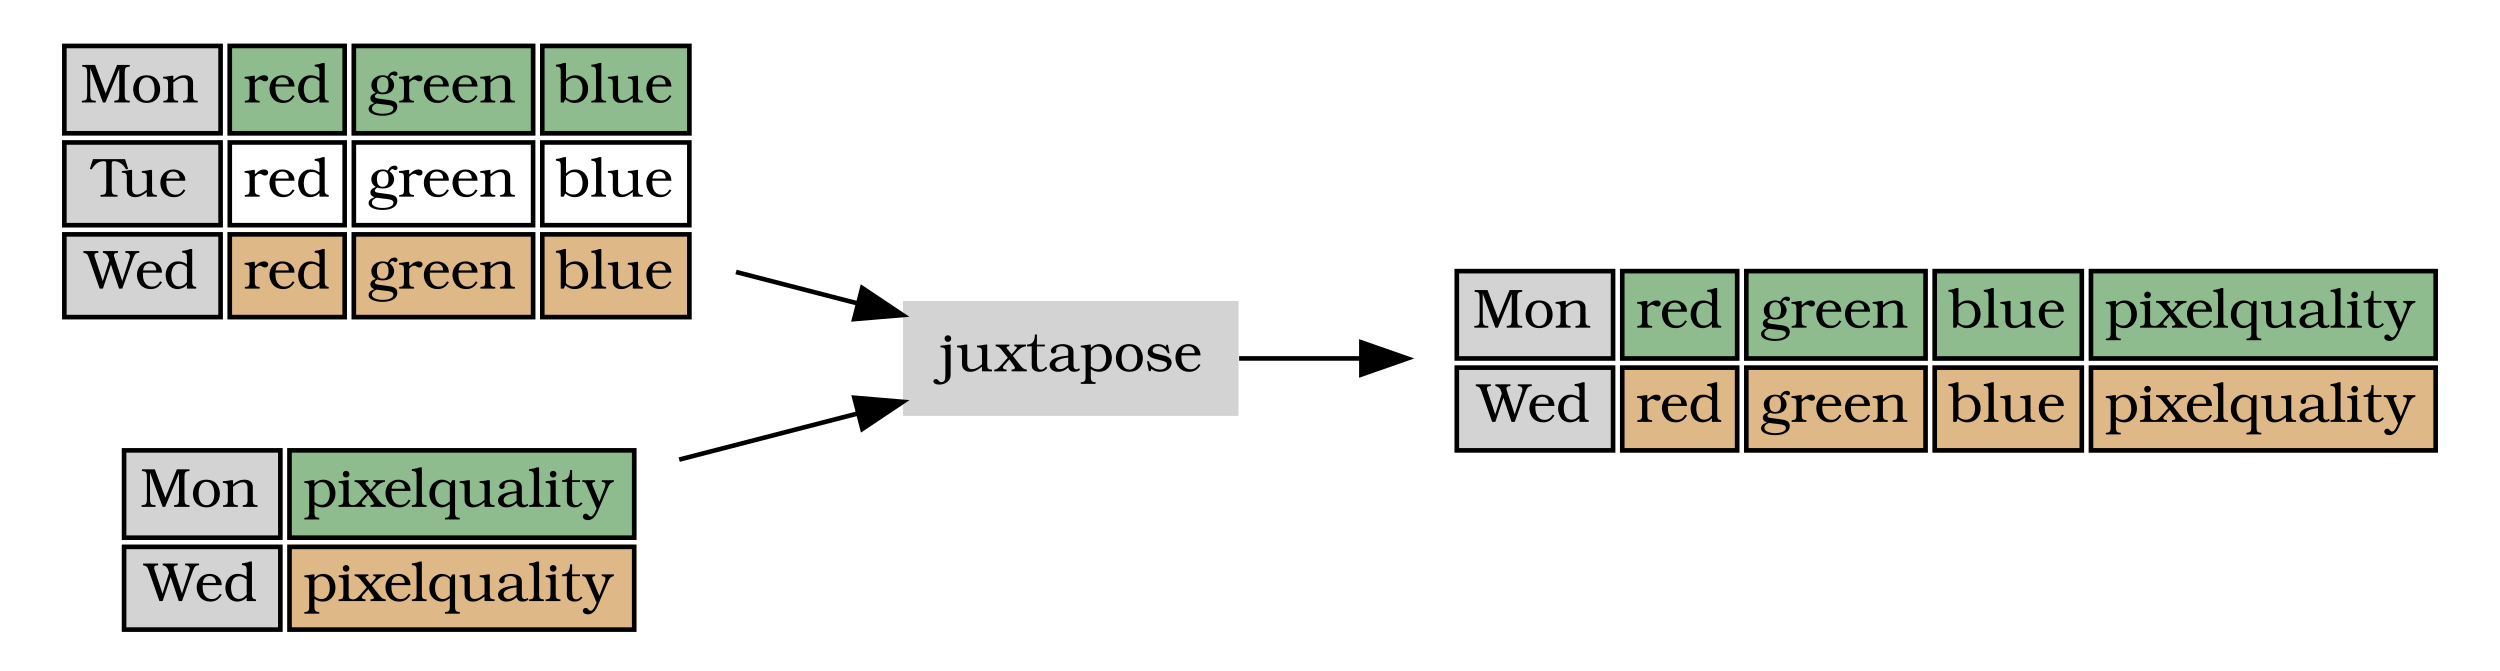
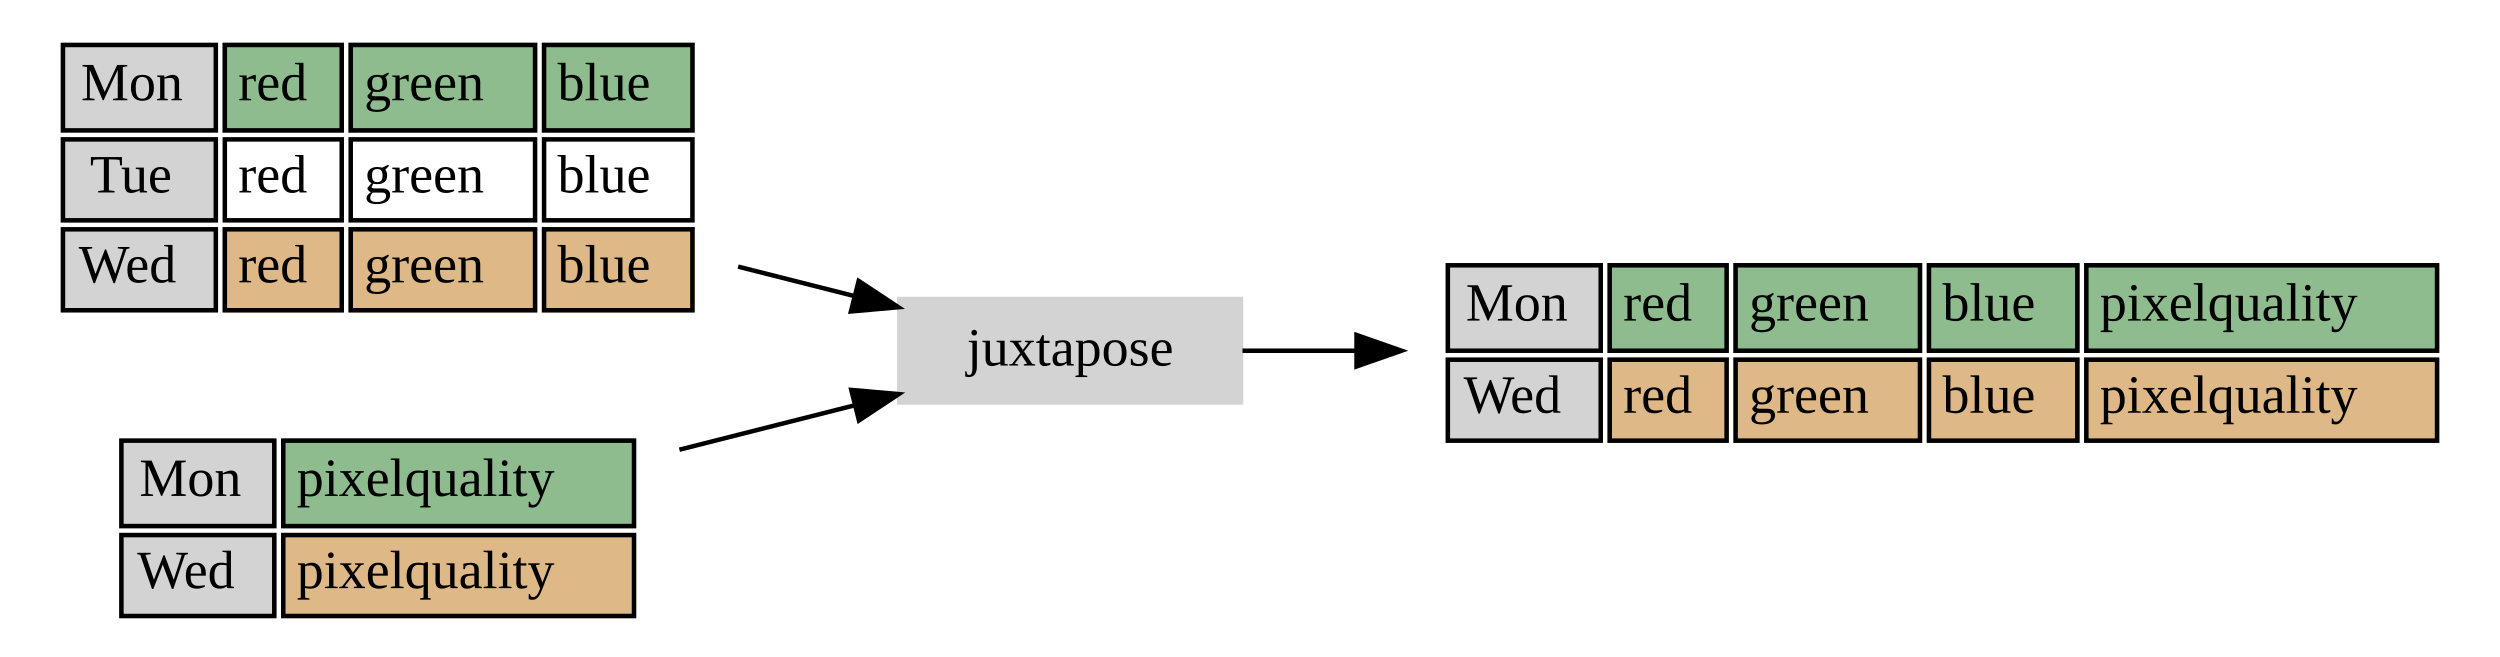
- <svg xmlns="http://www.w3.org/2000/svg" width="544pt" height="146pt" viewBox="0.00 0.00 544.00 146.00">
+ <svg xmlns="http://www.w3.org/2000/svg" width="556pt" height="146pt" viewBox="0.00 0.00 556.00 146.00">
  <g id="graph1" class="graph" transform="scale(1 1) rotate(0) translate(4 142)">
-     <polygon fill="white" stroke="white" points="-4,5 -4,-142 541,-142 541,5 -4,5" />
+     <polygon fill="white" stroke="white" points="-4,5 -4,-142 553,-142 553,5 -4,5" />
    <g id="node1" class="node">
      <polygon fill="lightgray" stroke="lightgray" points="10,-113 10,-132 44,-132 44,-113 10,-113" />
      <polygon fill="none" stroke="black" points="10,-113 10,-132 44,-132 44,-113 10,-113" />
-       <text text-anchor="start" x="13.5" y="-119.7" font-family="Bookman" font-size="12.00">Mon</text>
-       <polygon fill="darkseagreen" stroke="darkseagreen" points="46,-113 46,-132 71,-132 71,-113 46,-113" />
-       <polygon fill="none" stroke="black" points="46,-113 46,-132 71,-132 71,-113 46,-113" />
-       <text text-anchor="start" x="49" y="-119.7" font-family="Bookman" font-size="12.00">red</text>
-       <polygon fill="darkseagreen" stroke="darkseagreen" points="73,-113 73,-132 112,-132 112,-113 73,-113" />
-       <polygon fill="none" stroke="black" points="73,-113 73,-132 112,-132 112,-113 73,-113" />
-       <text text-anchor="start" x="76" y="-119.7" font-family="Bookman" font-size="12.00">green</text>
-       <polygon fill="darkseagreen" stroke="darkseagreen" points="114,-113 114,-132 146,-132 146,-113 114,-113" />
-       <polygon fill="none" stroke="black" points="114,-113 114,-132 146,-132 146,-113 114,-113" />
-       <text text-anchor="start" x="117" y="-119.7" font-family="Bookman" font-size="12.00">blue</text>
+       <text text-anchor="start" x="14" y="-119.7" font-family="Bookman; Helvetica" font-size="12.00">Mon</text>
+       <polygon fill="darkseagreen" stroke="darkseagreen" points="46,-113 46,-132 72,-132 72,-113 46,-113" />
+       <polygon fill="none" stroke="black" points="46,-113 46,-132 72,-132 72,-113 46,-113" />
+       <text text-anchor="start" x="49" y="-119.7" font-family="Bookman; Helvetica" font-size="12.00">red</text>
+       <polygon fill="darkseagreen" stroke="darkseagreen" points="74,-113 74,-132 115,-132 115,-113 74,-113" />
+       <polygon fill="none" stroke="black" points="74,-113 74,-132 115,-132 115,-113 74,-113" />
+       <text text-anchor="start" x="77" y="-119.7" font-family="Bookman; Helvetica" font-size="12.00">green</text>
+       <polygon fill="darkseagreen" stroke="darkseagreen" points="117,-113 117,-132 150,-132 150,-113 117,-113" />
+       <polygon fill="none" stroke="black" points="117,-113 117,-132 150,-132 150,-113 117,-113" />
+       <text text-anchor="start" x="120" y="-119.7" font-family="Bookman; Helvetica" font-size="12.00">blue</text>
      <polygon fill="lightgray" stroke="lightgray" points="10,-93 10,-111 44,-111 44,-93 10,-93" />
      <polygon fill="none" stroke="black" points="10,-93 10,-111 44,-111 44,-93 10,-93" />
-       <text text-anchor="start" x="16" y="-99.2" font-family="Bookman" font-size="12.00">Tue</text>
-       <polygon fill="none" stroke="black" points="46,-93 46,-111 71,-111 71,-93 46,-93" />
-       <text text-anchor="start" x="49" y="-99.2" font-family="Bookman" font-size="12.00">red</text>
-       <polygon fill="none" stroke="black" points="73,-93 73,-111 112,-111 112,-93 73,-93" />
-       <text text-anchor="start" x="76" y="-99.2" font-family="Bookman" font-size="12.00">green</text>
-       <polygon fill="none" stroke="black" points="114,-93 114,-111 146,-111 146,-93 114,-93" />
-       <text text-anchor="start" x="117" y="-99.2" font-family="Bookman" font-size="12.00">blue</text>
+       <text text-anchor="start" x="16" y="-99.2" font-family="Bookman; Helvetica" font-size="12.00">Tue</text>
+       <polygon fill="none" stroke="black" points="46,-93 46,-111 72,-111 72,-93 46,-93" />
+       <text text-anchor="start" x="49" y="-99.2" font-family="Bookman; Helvetica" font-size="12.00">red</text>
+       <polygon fill="none" stroke="black" points="74,-93 74,-111 115,-111 115,-93 74,-93" />
+       <text text-anchor="start" x="77" y="-99.2" font-family="Bookman; Helvetica" font-size="12.00">green</text>
+       <polygon fill="none" stroke="black" points="117,-93 117,-111 150,-111 150,-93 117,-93" />
+       <text text-anchor="start" x="120" y="-99.2" font-family="Bookman; Helvetica" font-size="12.00">blue</text>
      <polygon fill="lightgray" stroke="lightgray" points="10,-73 10,-91 44,-91 44,-73 10,-73" />
      <polygon fill="none" stroke="black" points="10,-73 10,-91 44,-91 44,-73 10,-73" />
-       <text text-anchor="start" x="14.5" y="-79.2" font-family="Bookman" font-size="12.00">Wed</text>
-       <polygon fill="burlywood" stroke="burlywood" points="46,-73 46,-91 71,-91 71,-73 46,-73" />
-       <polygon fill="none" stroke="black" points="46,-73 46,-91 71,-91 71,-73 46,-73" />
-       <text text-anchor="start" x="49" y="-79.2" font-family="Bookman" font-size="12.00">red</text>
-       <polygon fill="burlywood" stroke="burlywood" points="73,-73 73,-91 112,-91 112,-73 73,-73" />
-       <polygon fill="none" stroke="black" points="73,-73 73,-91 112,-91 112,-73 73,-73" />
-       <text text-anchor="start" x="76" y="-79.2" font-family="Bookman" font-size="12.00">green</text>
-       <polygon fill="burlywood" stroke="burlywood" points="114,-73 114,-91 146,-91 146,-73 114,-73" />
-       <polygon fill="none" stroke="black" points="114,-73 114,-91 146,-91 146,-73 114,-73" />
-       <text text-anchor="start" x="117" y="-79.2" font-family="Bookman" font-size="12.00">blue</text>
+       <text text-anchor="start" x="13.5" y="-79.2" font-family="Bookman; Helvetica" font-size="12.00">Wed</text>
+       <polygon fill="burlywood" stroke="burlywood" points="46,-73 46,-91 72,-91 72,-73 46,-73" />
+       <polygon fill="none" stroke="black" points="46,-73 46,-91 72,-91 72,-73 46,-73" />
+       <text text-anchor="start" x="49" y="-79.2" font-family="Bookman; Helvetica" font-size="12.00">red</text>
+       <polygon fill="burlywood" stroke="burlywood" points="74,-73 74,-91 115,-91 115,-73 74,-73" />
+       <polygon fill="none" stroke="black" points="74,-73 74,-91 115,-91 115,-73 74,-73" />
+       <text text-anchor="start" x="77" y="-79.2" font-family="Bookman; Helvetica" font-size="12.00">green</text>
+       <polygon fill="burlywood" stroke="burlywood" points="117,-73 117,-91 150,-91 150,-73 117,-73" />
+       <polygon fill="none" stroke="black" points="117,-73 117,-91 150,-91 150,-73 117,-73" />
+       <text text-anchor="start" x="120" y="-79.2" font-family="Bookman; Helvetica" font-size="12.00">blue</text>
    </g>
    <g id="node3" class="node">
-       <polygon fill="lightgray" stroke="lightgray" points="265,-76 193,-76 193,-52 265,-52 265,-76" />
-       <text text-anchor="middle" x="229" y="-61.2" font-family="Bookman" font-size="12.00">juxtapose</text>
+       <polygon fill="lightgray" stroke="lightgray" points="272,-75.5 196,-75.5 196,-52.5 272,-52.5 272,-75.5" />
+       <text text-anchor="middle" x="234" y="-60.7" font-family="Bookman; Helvetica" font-size="12.00">juxtapose</text>
    </g>
    <g id="edge2" class="edge">
-       <path fill="none" stroke="black" d="M156.154,-82.815C165.158,-80.489 174.112,-78.176 182.503,-76.009" />
-       <polygon fill="black" stroke="black" points="183.616,-79.337 192.423,-73.447 181.865,-72.559 183.616,-79.337" />
+       <path fill="none" stroke="black" d="M160.157,-82.7C168.99,-80.463 177.768,-78.241 186.024,-76.15" />
+       <polygon fill="black" stroke="black" points="186.97,-79.521 195.804,-73.673 185.251,-72.735 186.97,-79.521" />
    </g>
    <g id="node2" class="node">
      <polygon fill="lightgray" stroke="lightgray" points="23,-25 23,-44 57,-44 57,-25 23,-25" />
      <polygon fill="none" stroke="black" points="23,-25 23,-44 57,-44 57,-25 23,-25" />
-       <text text-anchor="start" x="26.5" y="-31.7" font-family="Bookman" font-size="12.00">Mon</text>
-       <polygon fill="darkseagreen" stroke="darkseagreen" points="59,-25 59,-44 134,-44 134,-25 59,-25" />
-       <polygon fill="none" stroke="black" points="59,-25 59,-44 134,-44 134,-25 59,-25" />
-       <text text-anchor="start" x="62" y="-31.7" font-family="Bookman" font-size="12.00">pixelquality</text>
+       <text text-anchor="start" x="27" y="-31.7" font-family="Bookman; Helvetica" font-size="12.00">Mon</text>
+       <polygon fill="darkseagreen" stroke="darkseagreen" points="59,-25 59,-44 137,-44 137,-25 59,-25" />
+       <polygon fill="none" stroke="black" points="59,-25 59,-44 137,-44 137,-25 59,-25" />
+       <text text-anchor="start" x="62" y="-31.7" font-family="Bookman; Helvetica" font-size="12.00">pixelquality</text>
      <polygon fill="lightgray" stroke="lightgray" points="23,-5 23,-23 57,-23 57,-5 23,-5" />
      <polygon fill="none" stroke="black" points="23,-5 23,-23 57,-23 57,-5 23,-5" />
-       <text text-anchor="start" x="27.5" y="-11.2" font-family="Bookman" font-size="12.00">Wed</text>
-       <polygon fill="burlywood" stroke="burlywood" points="59,-5 59,-23 134,-23 134,-5 59,-5" />
-       <polygon fill="none" stroke="black" points="59,-5 59,-23 134,-23 134,-5 59,-5" />
-       <text text-anchor="start" x="62" y="-11.2" font-family="Bookman" font-size="12.00">pixelquality</text>
+       <text text-anchor="start" x="26.5" y="-11.2" font-family="Bookman; Helvetica" font-size="12.00">Wed</text>
+       <polygon fill="burlywood" stroke="burlywood" points="59,-5 59,-23 137,-23 137,-5 59,-5" />
+       <polygon fill="none" stroke="black" points="59,-5 59,-23 137,-23 137,-5 59,-5" />
+       <text text-anchor="start" x="62" y="-11.2" font-family="Bookman; Helvetica" font-size="12.00">pixelquality</text>
    </g>
    <g id="edge4" class="edge">
-       <path fill="none" stroke="black" d="M143.792,-41.992C156.83,-45.36 170.262,-48.829 182.496,-51.989" />
-       <polygon fill="black" stroke="black" points="181.899,-55.45 192.456,-54.562 183.649,-48.672 181.899,-55.45" />
+       <path fill="none" stroke="black" d="M147.099,-41.992C160.143,-45.296 173.574,-48.697 185.858,-51.808" />
+       <polygon fill="black" stroke="black" points="185.321,-55.282 195.874,-54.345 187.039,-48.497 185.321,-55.282" />
    </g>
    <g id="node6" class="node">
-       <polygon fill="lightgray" stroke="lightgray" points="313,-64 313,-83 347,-83 347,-64 313,-64" />
-       <polygon fill="none" stroke="black" points="313,-64 313,-83 347,-83 347,-64 313,-64" />
-       <text text-anchor="start" x="316.5" y="-70.7" font-family="Bookman" font-size="12.00">Mon</text>
-       <polygon fill="darkseagreen" stroke="darkseagreen" points="349,-64 349,-83 374,-83 374,-64 349,-64" />
-       <polygon fill="none" stroke="black" points="349,-64 349,-83 374,-83 374,-64 349,-64" />
-       <text text-anchor="start" x="352" y="-70.7" font-family="Bookman" font-size="12.00">red</text>
-       <polygon fill="darkseagreen" stroke="darkseagreen" points="376,-64 376,-83 415,-83 415,-64 376,-64" />
-       <polygon fill="none" stroke="black" points="376,-64 376,-83 415,-83 415,-64 376,-64" />
-       <text text-anchor="start" x="379" y="-70.7" font-family="Bookman" font-size="12.00">green</text>
-       <polygon fill="darkseagreen" stroke="darkseagreen" points="417,-64 417,-83 449,-83 449,-64 417,-64" />
-       <polygon fill="none" stroke="black" points="417,-64 417,-83 449,-83 449,-64 417,-64" />
-       <text text-anchor="start" x="420" y="-70.7" font-family="Bookman" font-size="12.00">blue</text>
-       <polygon fill="darkseagreen" stroke="darkseagreen" points="451,-64 451,-83 526,-83 526,-64 451,-64" />
-       <polygon fill="none" stroke="black" points="451,-64 451,-83 526,-83 526,-64 451,-64" />
-       <text text-anchor="start" x="454" y="-70.7" font-family="Bookman" font-size="12.00">pixelquality</text>
-       <polygon fill="lightgray" stroke="lightgray" points="313,-44 313,-62 347,-62 347,-44 313,-44" />
-       <polygon fill="none" stroke="black" points="313,-44 313,-62 347,-62 347,-44 313,-44" />
-       <text text-anchor="start" x="317.5" y="-50.2" font-family="Bookman" font-size="12.00">Wed</text>
-       <polygon fill="burlywood" stroke="burlywood" points="349,-44 349,-62 374,-62 374,-44 349,-44" />
-       <polygon fill="none" stroke="black" points="349,-44 349,-62 374,-62 374,-44 349,-44" />
-       <text text-anchor="start" x="352" y="-50.2" font-family="Bookman" font-size="12.00">red</text>
-       <polygon fill="burlywood" stroke="burlywood" points="376,-44 376,-62 415,-62 415,-44 376,-44" />
-       <polygon fill="none" stroke="black" points="376,-44 376,-62 415,-62 415,-44 376,-44" />
-       <text text-anchor="start" x="379" y="-50.2" font-family="Bookman" font-size="12.00">green</text>
-       <polygon fill="burlywood" stroke="burlywood" points="417,-44 417,-62 449,-62 449,-44 417,-44" />
-       <polygon fill="none" stroke="black" points="417,-44 417,-62 449,-62 449,-44 417,-44" />
-       <text text-anchor="start" x="420" y="-50.2" font-family="Bookman" font-size="12.00">blue</text>
-       <polygon fill="burlywood" stroke="burlywood" points="451,-44 451,-62 526,-62 526,-44 451,-44" />
-       <polygon fill="none" stroke="black" points="451,-44 451,-62 526,-62 526,-44 451,-44" />
-       <text text-anchor="start" x="454" y="-50.2" font-family="Bookman" font-size="12.00">pixelquality</text>
+       <polygon fill="lightgray" stroke="lightgray" points="318,-64 318,-83 352,-83 352,-64 318,-64" />
+       <polygon fill="none" stroke="black" points="318,-64 318,-83 352,-83 352,-64 318,-64" />
+       <text text-anchor="start" x="322" y="-70.7" font-family="Bookman; Helvetica" font-size="12.00">Mon</text>
+       <polygon fill="darkseagreen" stroke="darkseagreen" points="354,-64 354,-83 380,-83 380,-64 354,-64" />
+       <polygon fill="none" stroke="black" points="354,-64 354,-83 380,-83 380,-64 354,-64" />
+       <text text-anchor="start" x="357" y="-70.7" font-family="Bookman; Helvetica" font-size="12.00">red</text>
+       <polygon fill="darkseagreen" stroke="darkseagreen" points="382,-64 382,-83 423,-83 423,-64 382,-64" />
+       <polygon fill="none" stroke="black" points="382,-64 382,-83 423,-83 423,-64 382,-64" />
+       <text text-anchor="start" x="385" y="-70.7" font-family="Bookman; Helvetica" font-size="12.00">green</text>
+       <polygon fill="darkseagreen" stroke="darkseagreen" points="425,-64 425,-83 458,-83 458,-64 425,-64" />
+       <polygon fill="none" stroke="black" points="425,-64 425,-83 458,-83 458,-64 425,-64" />
+       <text text-anchor="start" x="428" y="-70.7" font-family="Bookman; Helvetica" font-size="12.00">blue</text>
+       <polygon fill="darkseagreen" stroke="darkseagreen" points="460,-64 460,-83 538,-83 538,-64 460,-64" />
+       <polygon fill="none" stroke="black" points="460,-64 460,-83 538,-83 538,-64 460,-64" />
+       <text text-anchor="start" x="463" y="-70.7" font-family="Bookman; Helvetica" font-size="12.00">pixelquality</text>
+       <polygon fill="lightgray" stroke="lightgray" points="318,-44 318,-62 352,-62 352,-44 318,-44" />
+       <polygon fill="none" stroke="black" points="318,-44 318,-62 352,-62 352,-44 318,-44" />
+       <text text-anchor="start" x="321.5" y="-50.2" font-family="Bookman; Helvetica" font-size="12.00">Wed</text>
+       <polygon fill="burlywood" stroke="burlywood" points="354,-44 354,-62 380,-62 380,-44 354,-44" />
+       <polygon fill="none" stroke="black" points="354,-44 354,-62 380,-62 380,-44 354,-44" />
+       <text text-anchor="start" x="357" y="-50.2" font-family="Bookman; Helvetica" font-size="12.00">red</text>
+       <polygon fill="burlywood" stroke="burlywood" points="382,-44 382,-62 423,-62 423,-44 382,-44" />
+       <polygon fill="none" stroke="black" points="382,-44 382,-62 423,-62 423,-44 382,-44" />
+       <text text-anchor="start" x="385" y="-50.2" font-family="Bookman; Helvetica" font-size="12.00">green</text>
+       <polygon fill="burlywood" stroke="burlywood" points="425,-44 425,-62 458,-62 458,-44 425,-44" />
+       <polygon fill="none" stroke="black" points="425,-44 425,-62 458,-62 458,-44 425,-44" />
+       <text text-anchor="start" x="428" y="-50.2" font-family="Bookman; Helvetica" font-size="12.00">blue</text>
+       <polygon fill="burlywood" stroke="burlywood" points="460,-44 460,-62 538,-62 538,-44 460,-44" />
+       <polygon fill="none" stroke="black" points="460,-44 460,-62 538,-62 538,-44 460,-44" />
+       <text text-anchor="start" x="463" y="-50.2" font-family="Bookman; Helvetica" font-size="12.00">pixelquality</text>
    </g>
    <g id="edge6" class="edge">
-       <path fill="none" stroke="black" d="M265.634,-64C273.717,-64 282.721,-64 292.203,-64" />
-       <polygon fill="black" stroke="black" points="292.238,-67.5 302.238,-64 292.238,-60.5 292.238,-67.5" />
+       <path fill="none" stroke="black" d="M272.328,-64C280.03,-64 288.523,-64 297.448,-64" />
+       <polygon fill="black" stroke="black" points="297.689,-67.5 307.689,-64 297.689,-60.5 297.689,-67.5" />
    </g>
  </g>
</svg>
